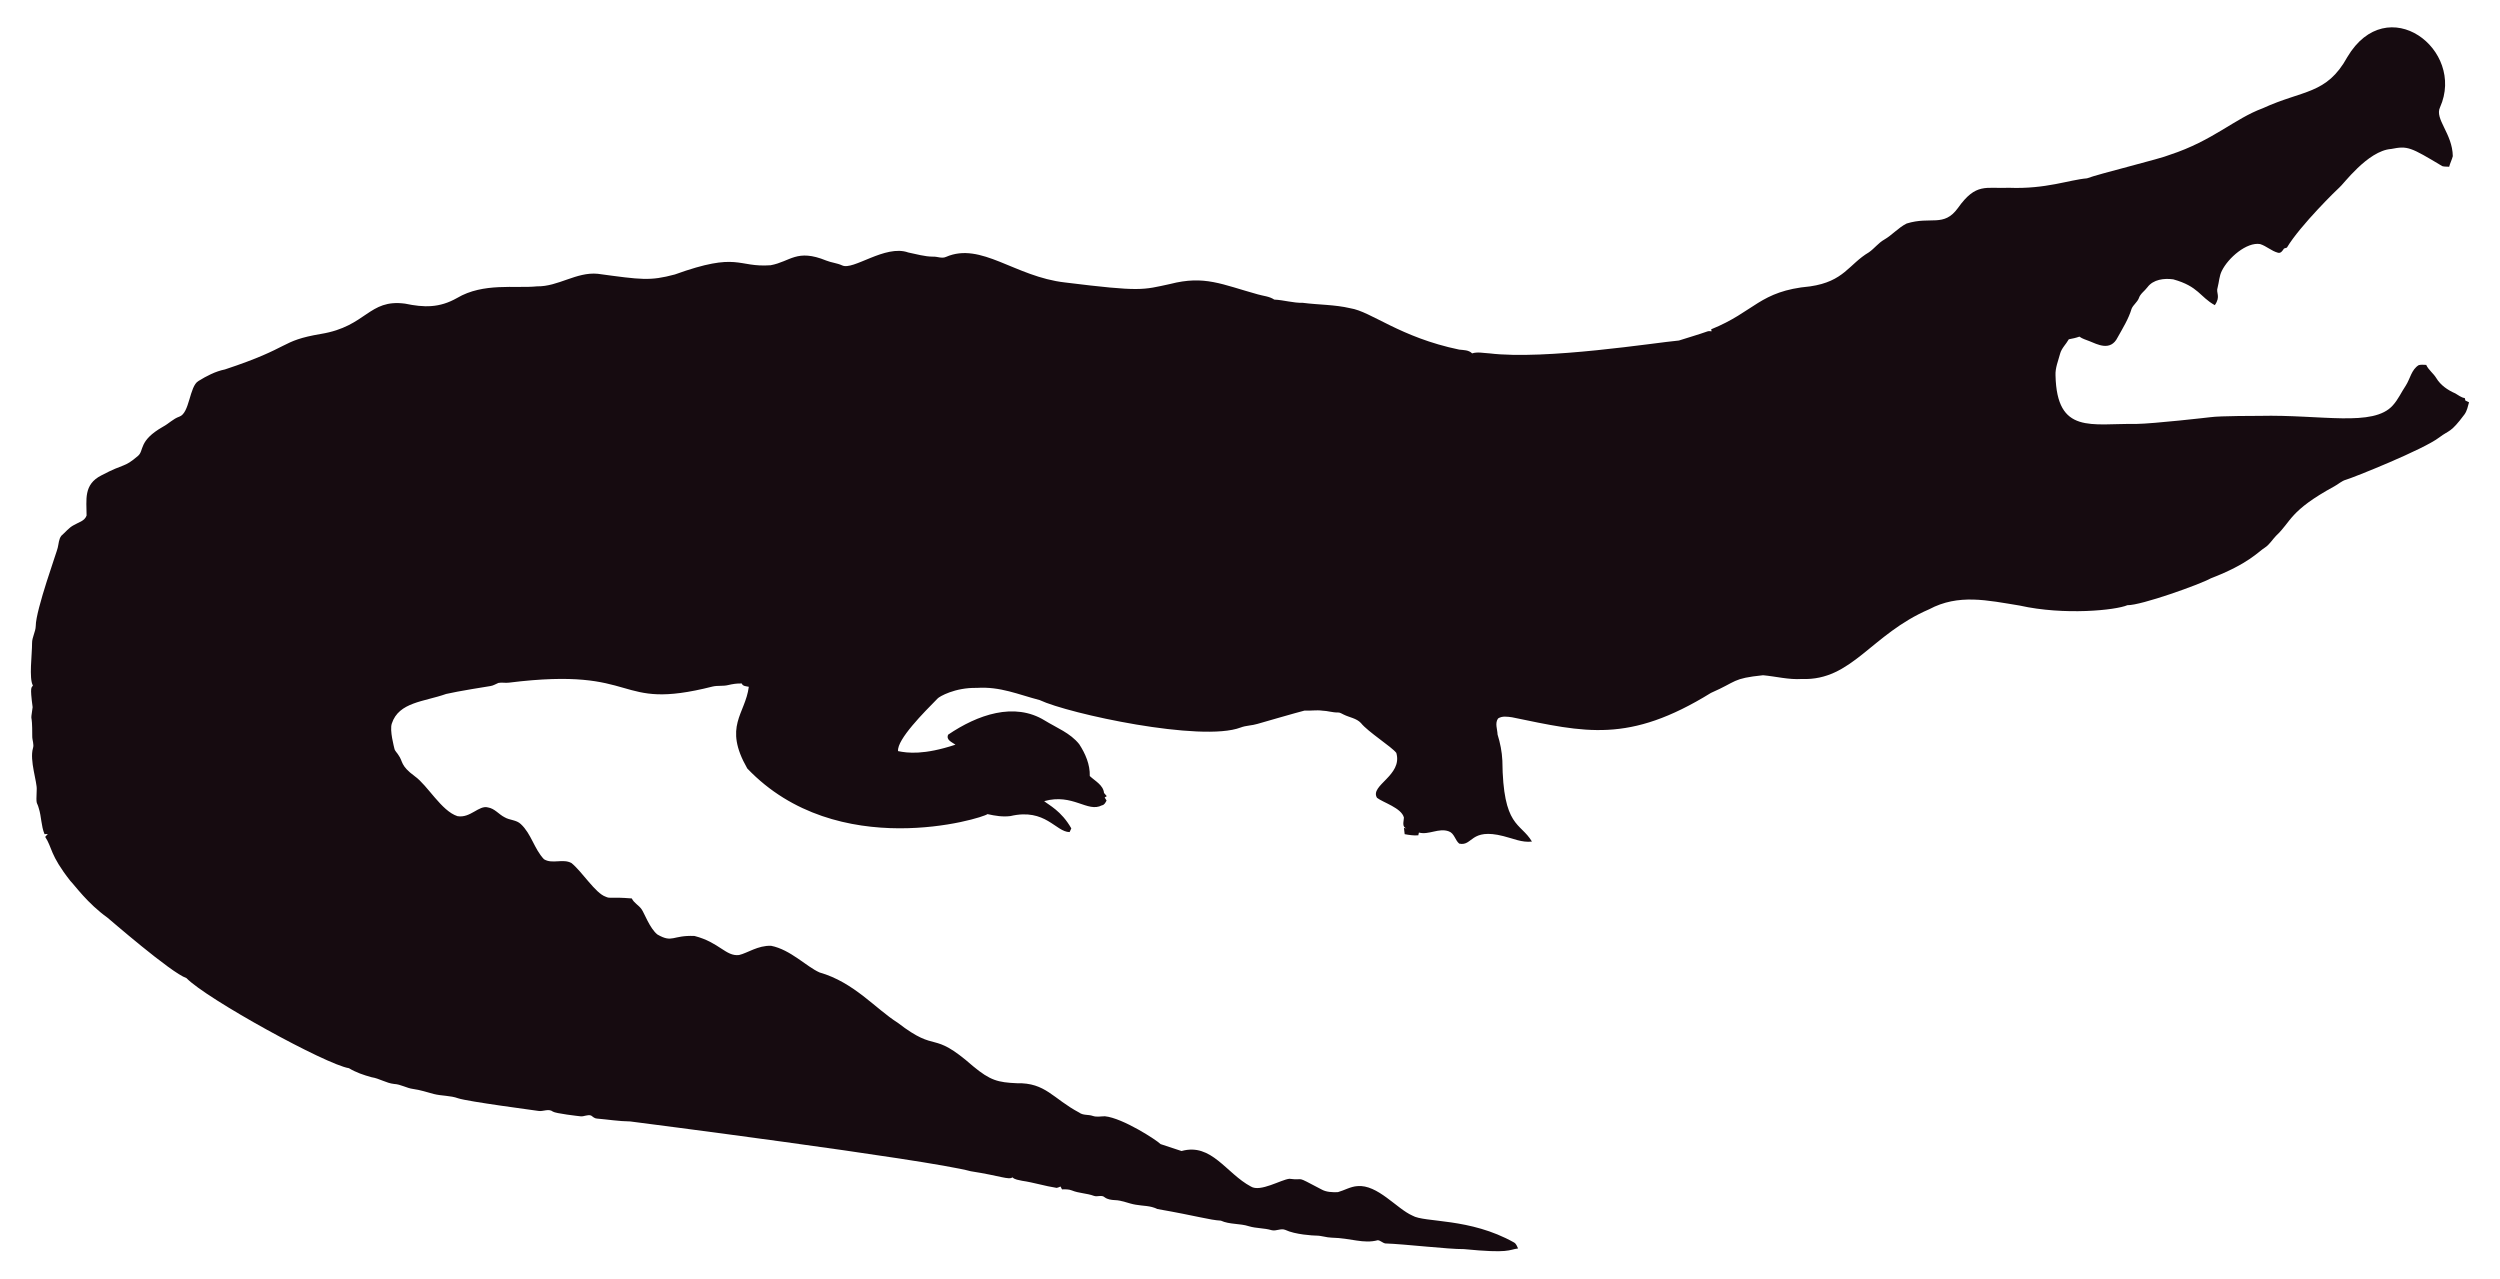
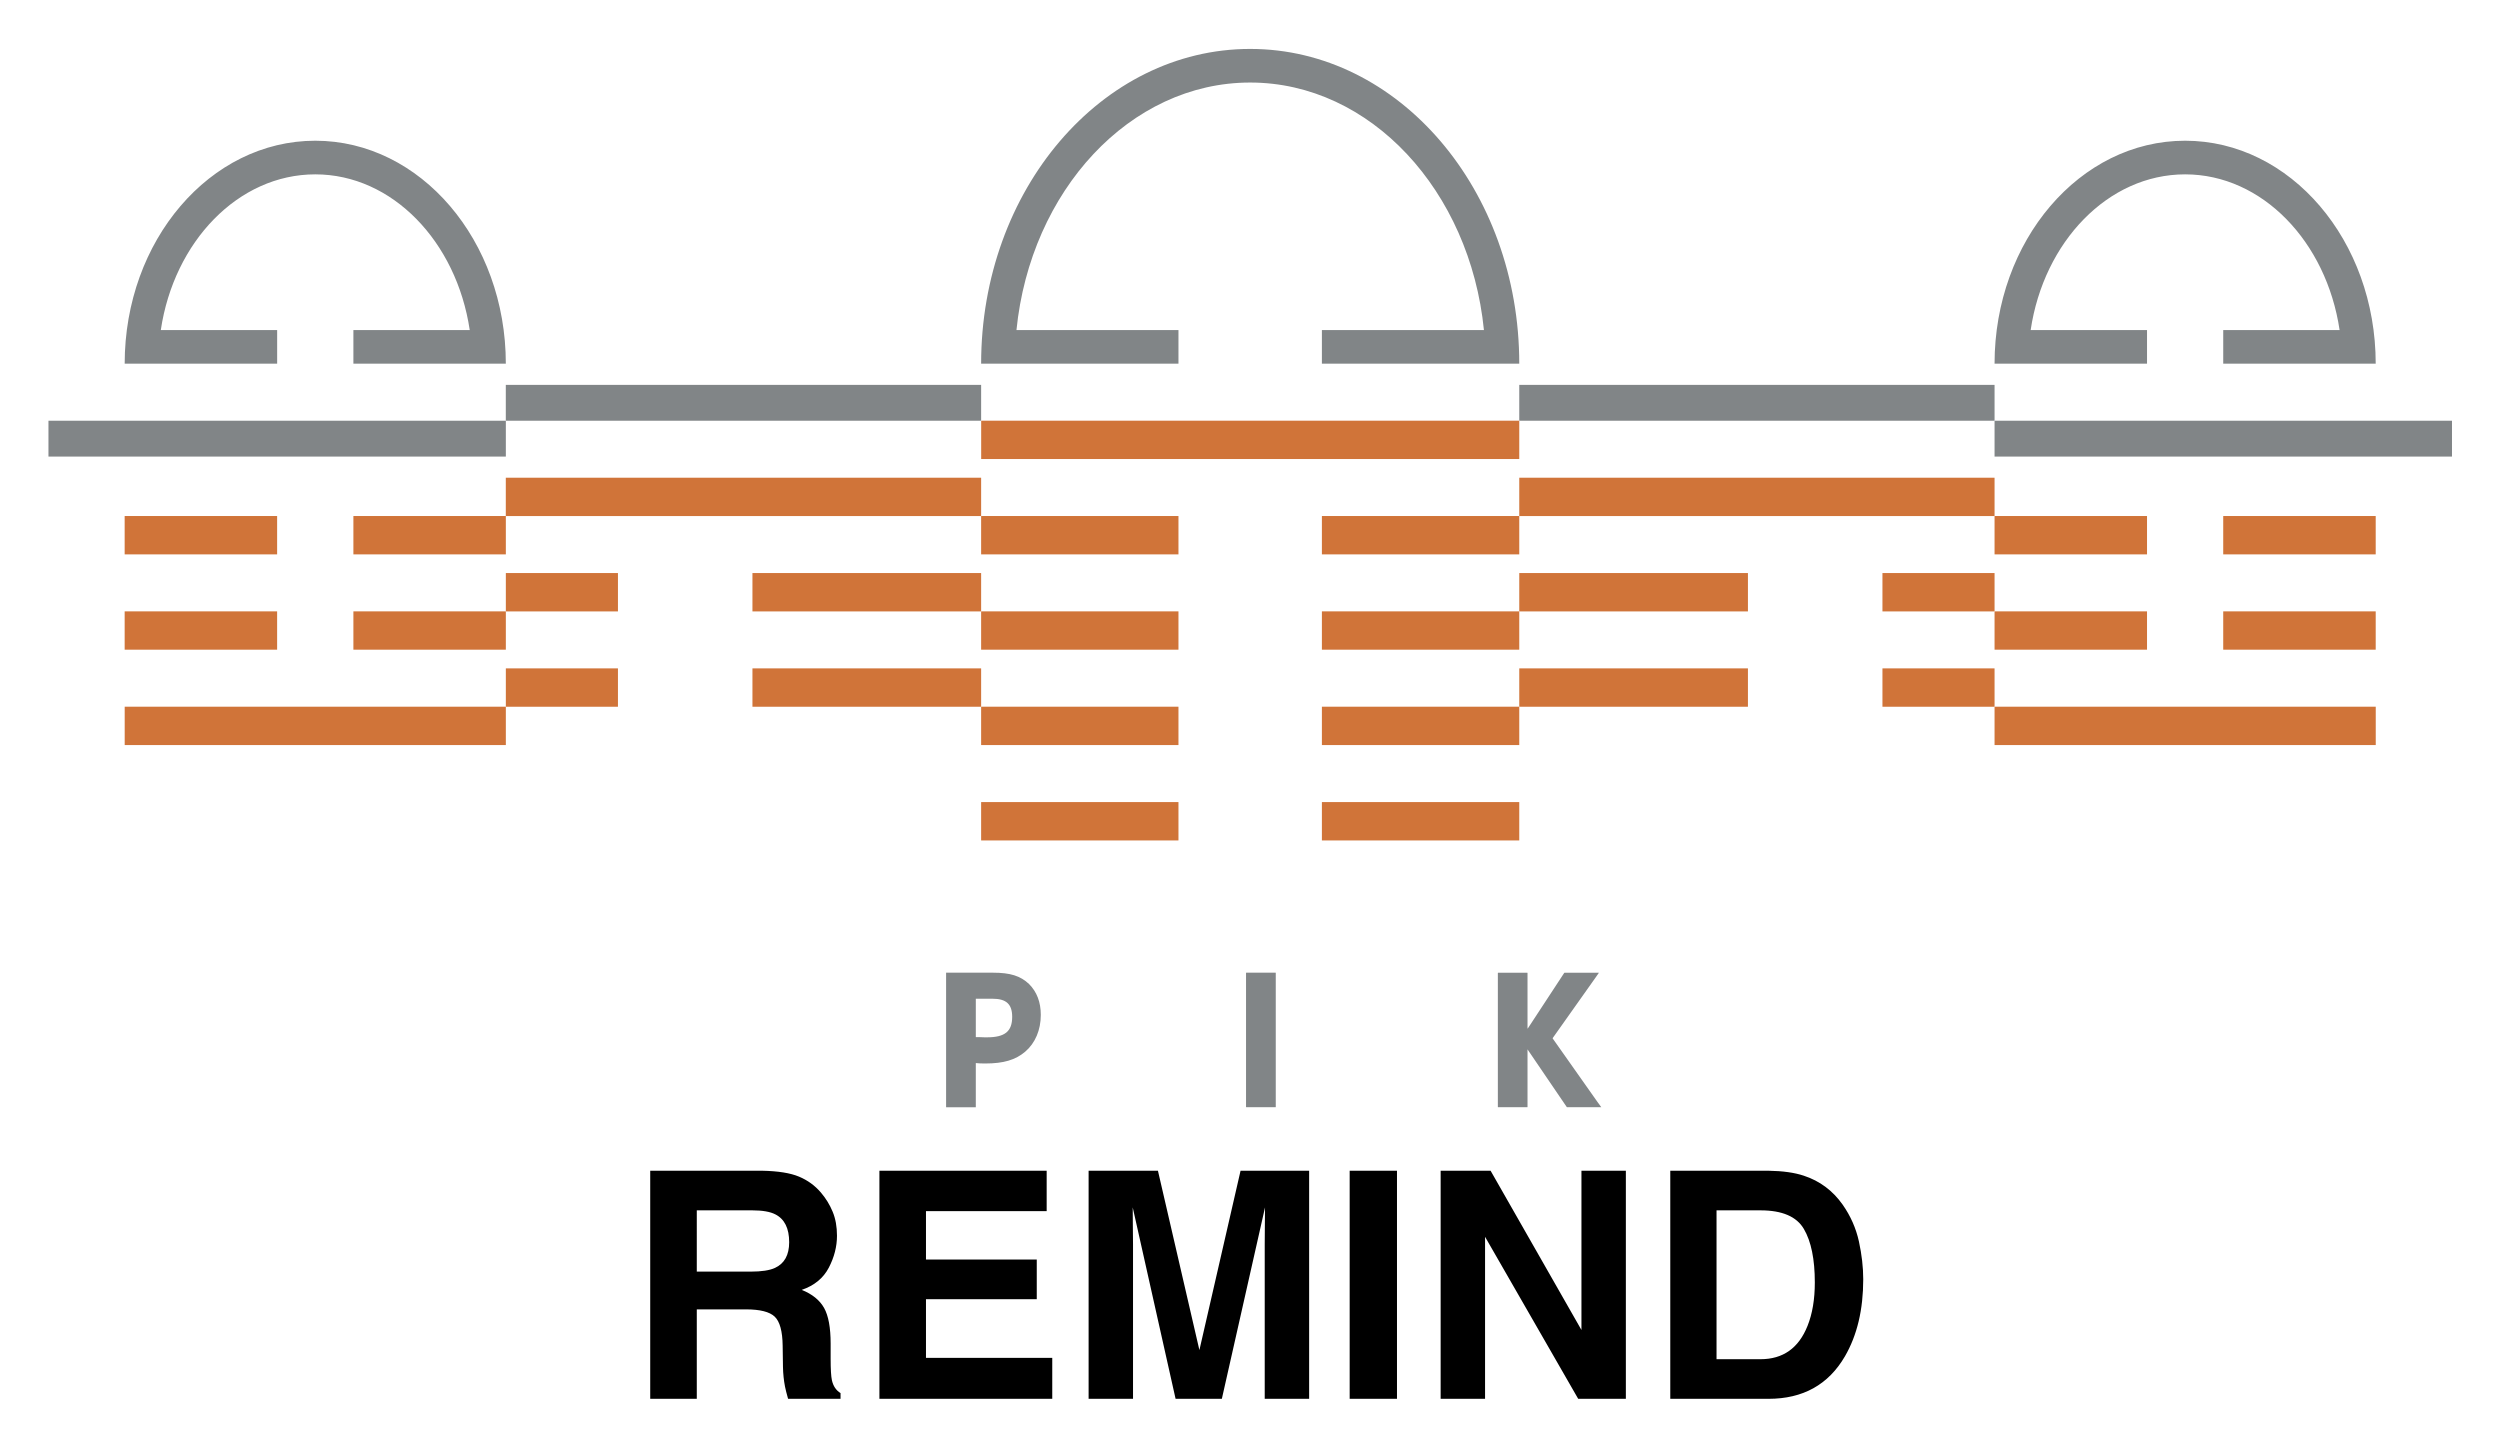
- <svg xmlns="http://www.w3.org/2000/svg" version="1.1" id="Layer_1" x="0px" y="0px" viewBox="0 0 2625.022 1342.022" enable-background="new 0 0 2625.022 1342.022" xml:space="preserve">
-   <path fill="#160B10" d="M2562.057,112.664c-5.93,12.226,13.089,27.649,13.408,51.328c-0.967,3.791-2.837,7.289-3.816,11.093  c-2.417-0.267-4.923,0.089-7.226-0.636c-33.512-20.05-36.245-21.483-53.631-18.038c-24.88,1.775-51.012,38.147-54.547,40.579  c-1,0.685-40.963,39.485-54.967,62.993c-1.056,0.331-2.086,0.661-3.078,1.005c-1.45,2.188-3.295,5.317-6.386,4.363  c-6.755-1.794-12.047-7.022-18.687-9.083c-14.172-2.325-33.569,14.577-40.185,28.126c-2.76,5.432-2.862,11.614-4.401,17.415  c-2.078,5.918,3.558,9.203-2.964,18.611c-15.758-8.651-16.89-19.671-43.645-27.108c-9.541-1.323-21.002,0.025-27.146,8.345  c-2.9,3.956-7.454,6.64-8.994,11.487c-1.705,4.223-5.788,6.857-7.569,10.978c-3.219,10.775-9.274,20.417-14.705,30.186  c-7.484,15.043-21.458,7.113-29.639,3.893c-3.549-1.501-7.378-2.404-10.482-4.745c-3.613,1.31-7.378,2.124-11.131,2.799  c-2.9,5.19-7.62,9.362-9.184,15.252c-1.972,7.442-5.139,14.807-4.771,22.656c1.426,62.435,37.744,50.23,84.657,50.985  c18.427-0.238,76.659-6.917,77.661-7.06c10.315-1.512,51.103-1.387,52.104-1.425c64.718-1.507,119.253,12.017,139.725-10.991  c5.622-6.144,8.955-13.878,13.598-20.735c4.617-7.073,5.915-16.893,13.662-21.562c2.519-0.687,5.19-0.305,7.81-0.242  c2.481,5.406,7.582,8.854,10.609,13.891c4.503,7.467,12.047,12.632,19.921,16.041c3.269,1.794,6.144,4.389,9.999,4.936  c0.166,0.852,0.369,1.705,0.598,2.57c1.259,0.611,2.519,1.208,3.854,1.819c-1.196,4.325-2.073,8.854-4.681,12.606  c-14.981,20.134-15.737,16.079-26.561,24.297c-16.513,12.73-90.704,42.38-97.937,44.421c-4.63,1.259-8.078,4.719-12.199,6.907  c-47.689,26.034-44.914,36.755-61.276,51.99c-3.969,4.096-6.856,9.273-11.754,12.403c-6.886,4.248-16.845,16.908-56.76,32.26  c-10.994,6.222-73.381,28.559-87.544,28.177c-12.182,5.289-66.295,10.873-113.113,0.394c-34.047-5.52-64.247-12.539-95.05,3.905  c-61.045,26.219-81.054,75.205-133.67,73.195c-13.739,0.903-27.159-2.684-40.745-3.943c-32.756,3.396-26.951,6.432-54.687,18.547  c-86.536,53.421-132.198,41.426-208.888,25.607c-4.859-0.636-10.304-1.616-14.68,1.259c-3.511,4.999-0.687,11.232-0.509,16.804  c2.76,8.879,4.605,18.076,5.037,27.388c0.678,70.703,18.876,64.615,31.064,85.038c-10.38,1.31-20.137-3.346-30.008-5.724  c-35.054-8.942-31.959,10.974-46.367,7.887c-4.376-3.651-5.076-10.864-10.94-12.886c-10.482-3.893-20.875,4.033-31.37,1.285  c-0.165,0.725-0.483,2.163-0.649,2.875c-4.834,0.432-9.592-0.331-14.311-1.196c-0.153-2.201-0.407-4.401-0.751-6.551  c0.7,0.127,2.112,0.382,2.824,0.509c-5.368-1.387-2.926-7.48-2.862-11.411c-2.581-10.171-21.93-15.743-28.266-20.735  c-7.896-13.101,27.192-23.356,20.29-47.143c-4.808-6.385-29.888-22.164-37.17-31.395c-4.783-5.063-12.047-5.813-18.013-8.815  c-1.972-0.827-3.791-2.315-6.017-2.239c-5.597,0.191-10.965-1.781-16.537-1.908c-6.208-0.878-12.441,0.318-18.661-0.076  c-6.376,1.51-49.471,13.993-49.471,13.993c-5.775,1.781-11.97,1.603-17.631,3.791c-41.153,15.671-180.401-14.399-211.051-28.838  c-22.477-5.819-41.27-14.396-65.945-12.772c-23.033-0.496-39.521,9.215-41.101,11.08c-14.156,14.382-42.805,43.009-41.597,55.297  c9.881,2.049,27.067,4.244,60.297-6.755c-3.6-2.633-10.164-4.859-7.683-10.52c30.91-20.96,69.478-34.528,101.385-14.896  c12.454,7.683,26.879,13.128,36.241,24.907c6.449,9.897,11.461,21.384,11.08,33.43c5.483,5.19,14.184,9.464,14.96,17.771  c0.954,1.132,1.883,2.239,2.9,3.371c-0.56,0.344-1.679,1.03-2.251,1.361c0.674,1.081,1.336,2.15,2.022,3.244  c-1.157,2.112-2.252,4.643-4.923,5.037c-15.167,7.923-30.412-12.885-60.589-4.414c4.515,3.914,17.957,10.035,28.495,28.596  c-0.623,1.285-1.221,2.582-1.781,3.893c-14.581-0.066-25.26-25.439-62.103-16.83c-8.065,1.081-16.27-0.28-24.119-2.048  c-5.689,4.616-157.704,51.097-252.241-47.919c-25.462-44.516-2.105-56.742,1.616-85.776c-2.646-0.598-6.259-0.445-7.429-3.447  c-4.834-0.216-9.63,0.547-14.311,1.666c-5.343,1.336-10.927,0.254-16.283,1.527c-104.921,26.598-73.475-21.586-213.976-4.058  c-3.638,0.483-7.327-0.471-10.927,0.267c-2.722,1.043-5.203,2.786-8.129,3.244c-1.005,0.139-35.568,5.632-46.749,8.332  c-23.248,8.245-49.669,8.494-57.027,31.013c-2.544,7.127,2.495,25.23,2.659,26.23c0.509,2.748,2.964,4.529,4.274,6.907  c5.125,7.002,1.576,10.814,17.186,22.287c13.483,9.569,27.903,36.42,44.764,41.877c13.652,2.389,22.508-11.842,32.107-9.146  c7.022,1.107,11.334,7.276,17.415,10.317c5.356,3.193,12.365,2.633,17.033,7.162c11.029,10.189,14.018,26.078,24.284,36.878  c8.765,5.47,19.972-0.979,28.965,4.071c11.309,9.233,25.045,31.634,35.809,35.287c4.836,2.294,4.589-0.02,27.477,1.832  c2.226,4.796,7.327,7.085,10.253,11.347c2.611,3.387,8.633,20.294,16.715,26.574c16.075,9.185,15.426,0.491,38.875,1.488  c26.056,6.667,32.977,21.713,46.774,19.997c8.688-1.942,19.833-10.206,33.646-9.68c20.419,4.043,37.013,21.857,50.896,27.986  c36.199,10.4,58.502,37.92,82.062,52.817c43.011,33.213,34.403,6.396,79.034,45.566c18.208,15.125,26.246,17.04,45.986,17.936  c30.318-0.751,37.93,16.193,65.525,30.81c4.134,3.155,9.541,1.844,14.196,3.498c4.147,1.463,8.51,0.394,12.772,0.369  c18.974,1.87,55.059,25.539,58.465,29.232c7.353,2.353,14.667,4.91,22.02,7.276c31.527-8.837,46.862,23.524,72.916,37.323  c9.817,6.052,31.604-7.299,40.338-8.179c17.829,2.357,3.781-4.531,33.392,11.016c5.241,3.066,11.589,3.218,17.504,3.028  c6.869-1.921,13.204-5.852,20.48-6.348c21.245-1.942,41.314,23.767,57.816,30.975c12.756,7.578,60.29,2.089,106.638,28.189  c2.366,1.298,3.155,4.007,4.3,6.284c-10.435,1.423-8.676,5.392-56.964,0.7c-16.115,0.199-61.486-5.252-82.52-5.953  c-2.824-0.572-4.91-3.04-7.772-3.397c-15.269,4.072-27.792-2.198-48.492-2.671c-5.546-0.102-10.825-2.201-16.359-2.162  c-2.762-0.015-21.848-1.008-32.323-6.004c-4.758-1.972-9.668,1.654-14.476,0.293c-7.747-2.315-16.003-1.781-23.737-4.121  c-9.541-3.104-20.277-1.692-29.41-5.865c-12.12-0.691-23.98-4.714-66.899-12.25c-6.984-3.625-14.985-3.091-22.516-4.49  c-7.416-1.145-14.324-4.643-21.892-4.821c-3.727-0.204-7.632-0.649-10.698-2.939c-3.206-2.951-7.645-0.127-11.334-1.539  c-7.531-2.798-15.774-2.646-23.203-5.712c-3.282-1.298-6.844-1.17-10.278-1.081c-0.394-0.763-1.183-2.264-1.577-3.015  c-1.285,0.636-2.608,1.119-3.982,1.45c-12.263-1.87-24.131-5.674-36.394-7.467c-3.46-0.903-7.404-1.005-10.113-3.6  c-3.831,2.97-12.398-1.54-43.747-6.411c-46.335-12.483-357.594-52.295-357.594-52.295c-11.716-0.14-23.317-2.023-34.982-3.015  c-2.442-0.127-4.211-1.844-6.068-3.18c-3.753-1.387-7.467,1.336-11.271,0.789c-2.02-0.195-26.027-2.946-28.838-4.923  c-4.592-3.587-10.278,0.216-15.367-0.738c-2.203-0.387-74.203-9.818-84.135-13.242c-8.243-2.989-17.224-2.379-25.658-4.529  c-7.162-1.895-14.209-4.274-21.574-5.254c-6.92-0.878-13.001-4.923-20.035-5.266c-8.319-0.878-15.443-5.826-23.648-7.073  c-8.256-2.252-16.448-5.037-23.775-9.49c-23.552-3.584-149.518-72.739-170.649-94.63c-16.013-5.37-81.914-62.745-82.914-63.439  c-21.039-15.096-34.147-33.758-38.964-38.595c-21.778-27.726-18.854-34.892-26.396-46.215c0.916-1.018,1.832-2.01,2.748-3.015  c-1.145,0.038-2.29,0.076-3.435,0.14c-3.651-8.676-3.18-18.28-6.042-27.172c-2.062-7.913-2.975-1.701-2.175-19.526  c0.634-7.664-7.675-30.697-3.931-43.518c1.348-4.16-0.814-8.281-0.751-12.454c0.068-28.882-2.418-11.02,0.394-30.657  c-3.041-22.85-1.09-20.042,0.305-22.719c-4.294-7.378-0.844-32.606-0.89-44.586c-0.025-6.246,3.714-11.741,3.867-17.962  c0-16.859,22.775-79.378,23.076-82.113c1.056-4.198,1.043-9.032,3.778-12.568c4.338-3.74,7.874-8.485,13.052-11.169  c4.745-2.913,11.411-4.172,13.471-10.088c0.043-16.362-3.503-32.575,15.532-42.157c25.219-13.344,23.115-7.424,38.34-20.379  c6.931-5.754,0.059-15.764,26.434-30.772c5.915-3.129,10.622-8.281,17.046-10.507c11.015-3.661,10.497-31.892,20.099-37.437  c8.612-5.33,17.796-10.113,27.795-12.148c71.433-23.584,56.818-29.805,100.939-37.31c48.019-7.907,49.805-36.895,88.244-31.777  c19.858,4.163,35.994,4.605,54.61-5.953c27.665-16.35,60.97-9.859,83.919-12.212c22.172,0.42,41.279-15.29,63.693-13.191  c46.138,6.272,54.878,7.691,80.993,0.738c67.442-24.31,65.094-7.128,100.634-9.706c20.946-3.875,27.233-17.596,58.388-4.91  c5.368,2.188,11.283,2.595,16.575,5.025c11.553,5.818,45.215-22.204,69.43-13.535c8.676,1.717,17.262,4.401,26.205,4.401  c4.49-0.216,9.083,2.252,13.446,0.293c37.015-16.156,72.304,20.872,125.096,26.815c80.305,9.923,81.3,7.845,110.289,1.603  c36.266-9.336,54.189,0.413,92.111,10.902c5.775,1.717,12.11,1.984,17.237,5.47c10.075,0.458,19.844,3.638,29.983,3.396  c16.588,2.163,33.506,1.819,49.853,5.686c21.982,3.418,52.115,30.498,114.347,43.441c4.681,0.572,9.999,0.28,13.586,3.956  c5.864-1.844,12.047-0.267,18.038-0.025c59.148,7.176,174.934-11.359,199.106-13.471c9.82-3.218,19.819-5.966,29.576-9.452  c1.488-0.674,3.155-0.356,4.758-0.229c-0.115-0.522-0.356-1.577-0.483-2.099c45.944-18.548,50.589-40.213,103.827-45.057  c35.891-5.17,40.645-23.282,61.836-35.809c5.712-3.969,9.897-9.808,16.028-13.281c8.408-4.872,14.82-12.555,23.559-16.931  c25.605-7.944,38.867,4.305,53.847-16.257c19.089-26.933,29.276-20.168,53.605-21.256c38.819,1.522,63.061-8.345,81.948-9.935  c11.484-4.495,77.877-20.69,87.061-24.742c45.297-14.857,67.746-37.884,97.505-48.848c42.187-19.404,67.008-14.225,88.74-53.694  C2506.582-10.604,2589.134,52.018,2562.057,112.664z" />
+ <svg xmlns="http://www.w3.org/2000/svg" role="img" viewBox="0.31 -1.69 841.88 486.88">
+   <path fill="#818587" d="M429.926 371.102c0 .031-.013.062-.062.062H420c-.046 0-.085-.03-.085-.062V325.957c0-.06.039-.092.085-.092H429.863c.049 0 .062.032.062.092v45.145zm109.613.062h-11.517c-.029 0-.062 0-.091-.03l-.168-.261c-.017-.029-.045-.074-.078-.106l-12.95-19.031c-.015-.028-.031-.148-.031-.088v19.455c0 .031-.03.062-.062.062H504.776c-.028 0-.06-.03-.06-.062v-45.146c0-.045.031-.076.06-.076h9.866c.031 0 .062.031.062.076v18.328c0 .03.017.488.031.457l12.097-18.448c0-.03.029-.062.062-.092l.168-.26c.029-.03.077-.062.104-.062H538.683c.029 0 .062.031.029.062l-.854 1.222c-.029.015-.061.062-.061.093L523.18 347.89v.123l15.38 21.806c.031.032.062.062.092.094l.887 1.251zm-209.342-23.595c.956.062 2.162.062 2.489.062 6.027 0 8.479-2.002 8.479-6.889 0-4.275-1.986-6.109-6.629-6.109h-5.621v12.92l.283.017h.999zm-1.283 23.611H318.91v-45.315h15.779c5.864 0 9.263 1.085 12.154 3.818 2.628 2.627 3.958 6.11 3.958 10.387 0 5.086-1.863 9.498-5.255 12.399-3.276 2.782-7.293 3.973-13.424 3.973-1.329 0-2.185-.03-3.208-.14v14.878z" />
+   <path fill="#D07439" d="M42.302 236.293h128.351v12.918H42.302zm-.014-32.104h51.345v12.905H42.288zm0-32.11h51.345V185H42.288zm77.028 0h51.337V185h-51.337zm0 32.11h51.337v12.905h-51.337z" />
+   <path fill="#818587" d="M16.63 139.991h154.023v12.072H16.63z" />
+   <path fill="#D07439" d="M170.653 223.388h37.753v12.919h-37.753zm0-32.103h37.753v12.921h-37.753zm83.045 32.103h77.011v12.919h-77.011zm0-32.103h77.011v12.921h-77.011zm-83.059-32.104h160.07v12.913h-160.07z" />
+   <path fill="#818587" d="M170.639 127.919h160.07v12.072h-160.07z" />
+   <path fill="#D07439" d="M671.981 236.293h128.366v12.918H671.981zm77.004-32.104h51.348v12.905h-51.348zm0-32.11h51.348V185h-51.348zm-77.004 0h51.344V185h-51.344zm0 32.11h51.344v12.905h-51.344z" />
+   <path fill="#818587" d="M671.981 139.991H826.02v12.072H671.981z" />
+   <path fill="#D07439" d="M634.228 223.388h37.754v12.919h-37.754zm0-32.103h37.754v12.921h-37.754zm-122.302 32.103h77.004v12.919h-77.004zm0-32.103h77.004v12.921h-77.004zm0-32.104h160.056v12.913H511.926z" />
+   <path fill="#818587" d="M511.926 127.919h160.056v12.072H511.926z" />
+   <path fill="#D07439" d="M330.724 139.978h181.202v12.912H330.724zm-.015 32.101h66.451V185h-66.451zm0 32.11h66.451v12.905h-66.451zm0 32.104h66.451v12.918h-66.451zm0 32.118h66.451v12.92h-66.451zm114.751-96.332h66.466V185H445.46zm0 32.11h66.466v12.905H445.46zm0 32.104h66.466v12.918H445.46zm0 32.118h66.466v12.92H445.46z" />
+   <path fill="#818587" d="M93.642 109.462H54.46c4.429-29.773 26.07-52.438 52.019-52.438 25.947 0 47.572 22.665 52.017 52.438h-39.18v11.324h51.331c0-41.457-28.728-75.087-64.167-75.087-35.456 0-64.184 33.63-64.184 75.087h51.346v-11.324zm629.683 0h-39.188c4.429-29.773 26.086-52.438 52.018-52.438 25.934 0 47.591 22.665 52.021 52.438h-39.19v11.324h51.348c0-41.457-28.729-75.087-64.178-75.087-35.444 0-64.174 33.63-64.174 75.087h51.344v-11.324zm-326.165 0h-54.553c4.696-46.888 38.19-83.357 78.701-83.357 40.524 0 74.031 36.47 78.721 83.357H445.46v11.324h66.466c0-58.54-40.564-106-90.618-106-50.034 0-90.599 47.46-90.599 106h66.451v-11.324z" />
+   <path d="M234.955 405.896h18.661c3.468 0 6.077.459 7.811 1.364 3.098 1.586 4.639 4.713 4.639 9.368 0 4.313-1.601 7.189-4.788 8.656-1.808.83-4.521 1.245-8.137 1.245h-18.187zm34.417-11.354c-2.89-1.215-7.041-1.882-12.421-1.986h-37.678v76.809h15.682v-30.119h16.571c4.728 0 7.945.815 9.664 2.446 1.719 1.63 2.624 4.906 2.683 9.797l.104 7.144c.044 2.253.267 4.461.682 6.611.207 1.052.563 2.416 1.038 4.121h17.668v-1.927c-1.527-.934-2.49-2.401-2.92-4.373-.267-1.26-.415-3.631-.415-7.144v-5.158c0-5.38-.741-9.382-2.208-12.006-1.482-2.624-3.987-4.654-7.53-6.077 4.239-1.453 7.278-3.943 9.116-7.47 1.838-3.528 2.757-7.115 2.757-10.761 0-3.024-.474-5.721-1.453-8.078-.978-2.372-2.297-4.521-3.958-6.462-2.016-2.372-4.476-4.15-7.381-5.366zm83.405 11.621v-13.607h-56.324v76.809h58.207V455.565h-42.525v-19.758h37.307v-13.34H312.134v-16.304zm-27.777-13.607zm93.069 0L404.21 452.956l-13.963-60.4h-23.345v76.809h14.956v-51.952c0-1.497-.015-3.587-.059-6.285-.03-2.683-.044-4.758-.044-6.225l14.437 64.462h15.578l14.541-64.462c0 1.467-.03 3.542-.059 6.225-.03 2.698-.044 4.788-.044 6.285v51.952h14.956v-76.809zm52.678 76.809v-76.809H454.813v76.809zm-7.96-78.32zm22.663 1.512v76.809h14.956v-54.561l31.364 54.561h16.052v-76.809h-14.956v53.627l-30.593-53.627zm31.779-.148zm61.127 13.488h14.807c7.293 0 12.169 2.09 14.615 6.285 2.446 4.18 3.676 10.183 3.676 17.994 0 5.662-.815 10.553-2.46 14.644-2.979 7.47-8.256 11.206-15.83 11.206h-14.807zm29.392-11.665c-3.157-1.052-7.115-1.601-11.887-1.675H562.778v76.809h33.083c11.606 0 20.188-4.773 25.746-14.333 4.106-7.085 6.151-15.726 6.151-25.939 0-4.032-.489-8.271-1.453-12.717-.978-4.447-2.801-8.582-5.484-12.406-3.335-4.728-7.693-7.974-13.073-9.738z" />
</svg>
